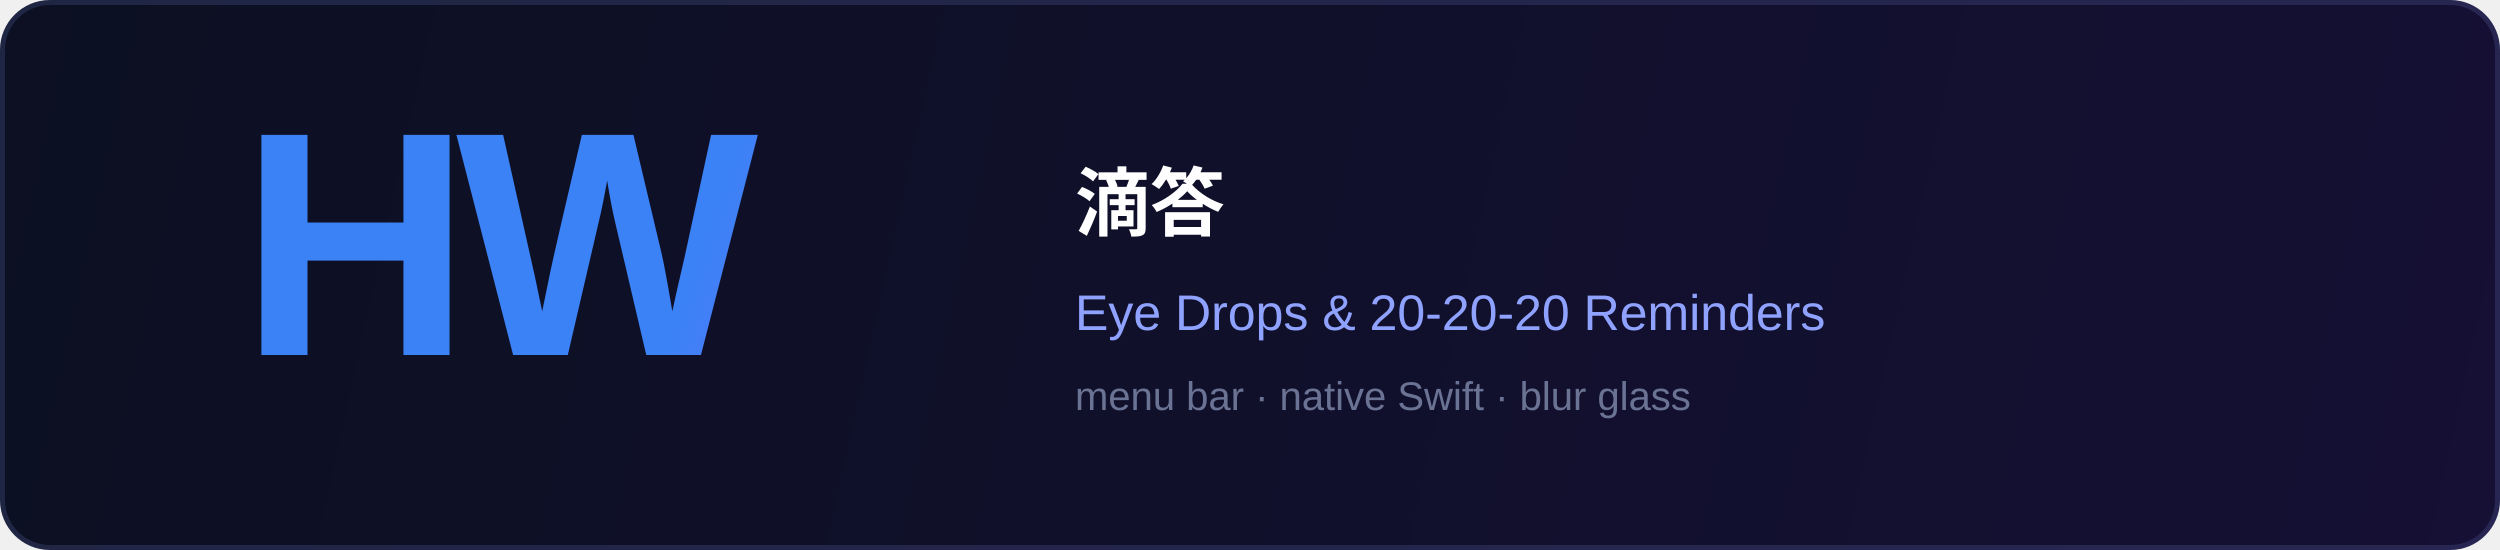
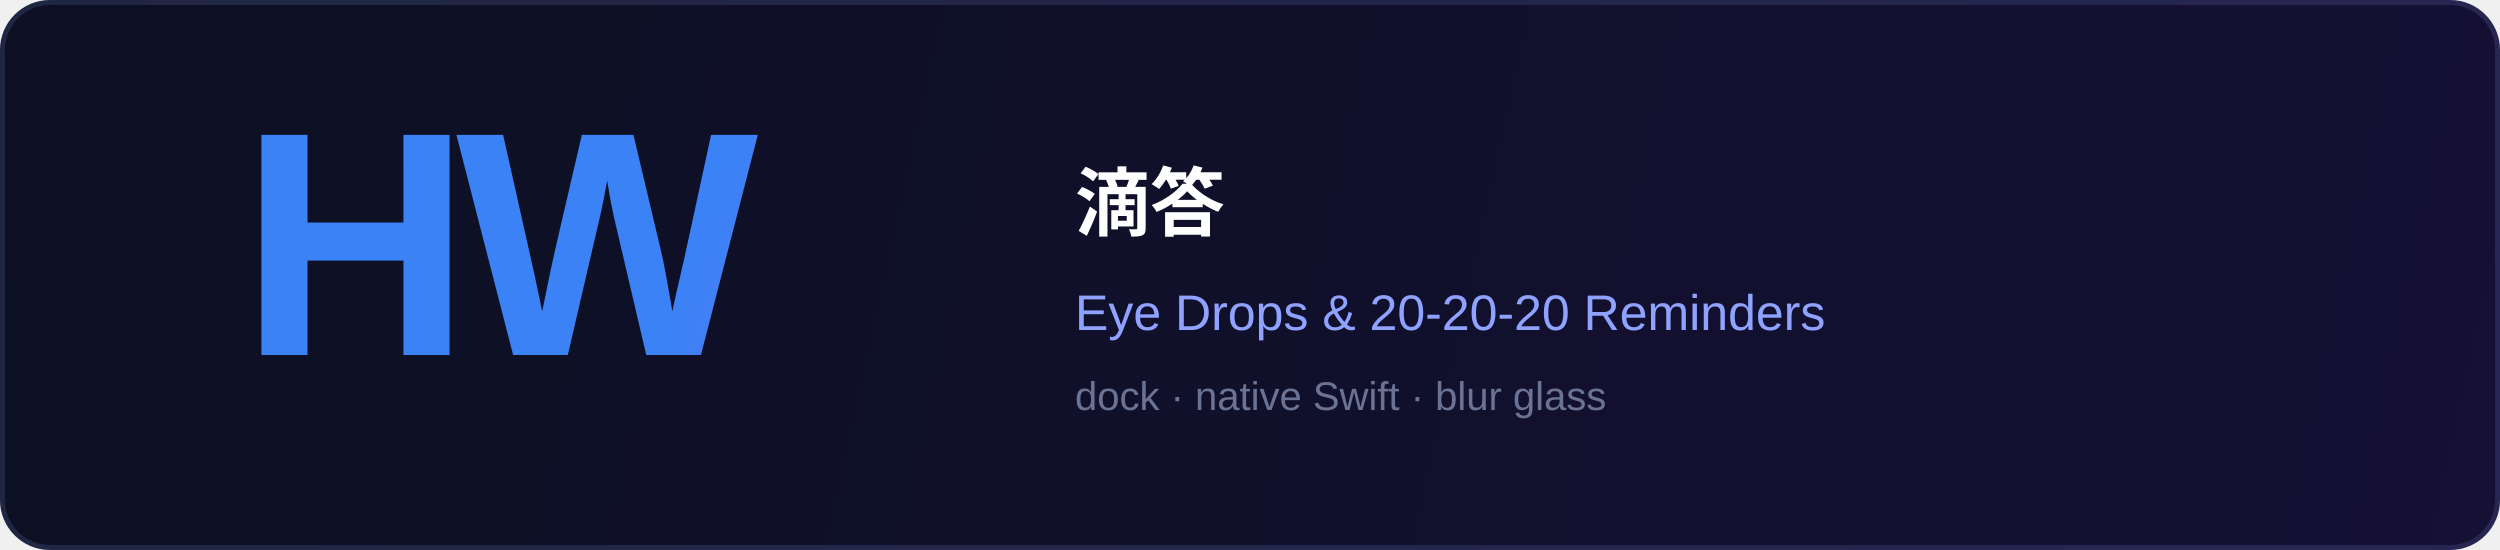
<svg xmlns="http://www.w3.org/2000/svg" width="1000" height="220" viewBox="0 0 1000 220" fill="none" role="img" aria-label="HW · 滴答">
  <defs>
    <linearGradient id="bg" x1="0" y1="0" x2="1000" y2="220" gradientUnits="userSpaceOnUse">
      <stop offset="0" stop-color="#0C1022" />
      <stop offset="1" stop-color="#151034" />
    </linearGradient>
    <linearGradient id="brand" x1="300" y1="40" x2="700" y2="180" gradientUnits="userSpaceOnUse">
      <stop offset="0" stop-color="#3B82F6" />
      <stop offset="0.5" stop-color="#A855F7" />
      <stop offset="1" stop-color="#EC4899" />
    </linearGradient>
  </defs>
  <rect width="1000" height="220" rx="20" fill="url(#bg)" />
  <rect x="1" y="1" width="998" height="218" rx="19" stroke="#8FA2FF" stroke-opacity="0.15" stroke-width="2" />
  <text x="96" y="142" font-family="Helvetica Neue, Arial, sans-serif" font-size="128" font-weight="800" letter-spacing="-6" fill="url(#brand)">HW</text>
  <text x="430" y="92" font-family="PingFang SC, Hiragino Sans GB, sans-serif" font-size="30" font-weight="600" fill="#FFFFFF">滴答</text>
  <text x="430" y="132" font-family="Helvetica Neue, Arial, sans-serif" font-size="20" font-weight="500" fill="#8FA2FF">Eye Drops &amp; 20-20-20 Reminders</text>
-   <text x="430" y="164" font-family="Helvetica Neue, Arial, sans-serif" font-size="16" font-weight="500" fill="#6B7394">menu bar · native Swift · blur glass</text>
+   <text x="430" y="164" font-family="Helvetica Neue, Arial, sans-serif" font-size="16" font-weight="500" fill="#6B7394">dock · native Swift · blur glass</text>
</svg>
